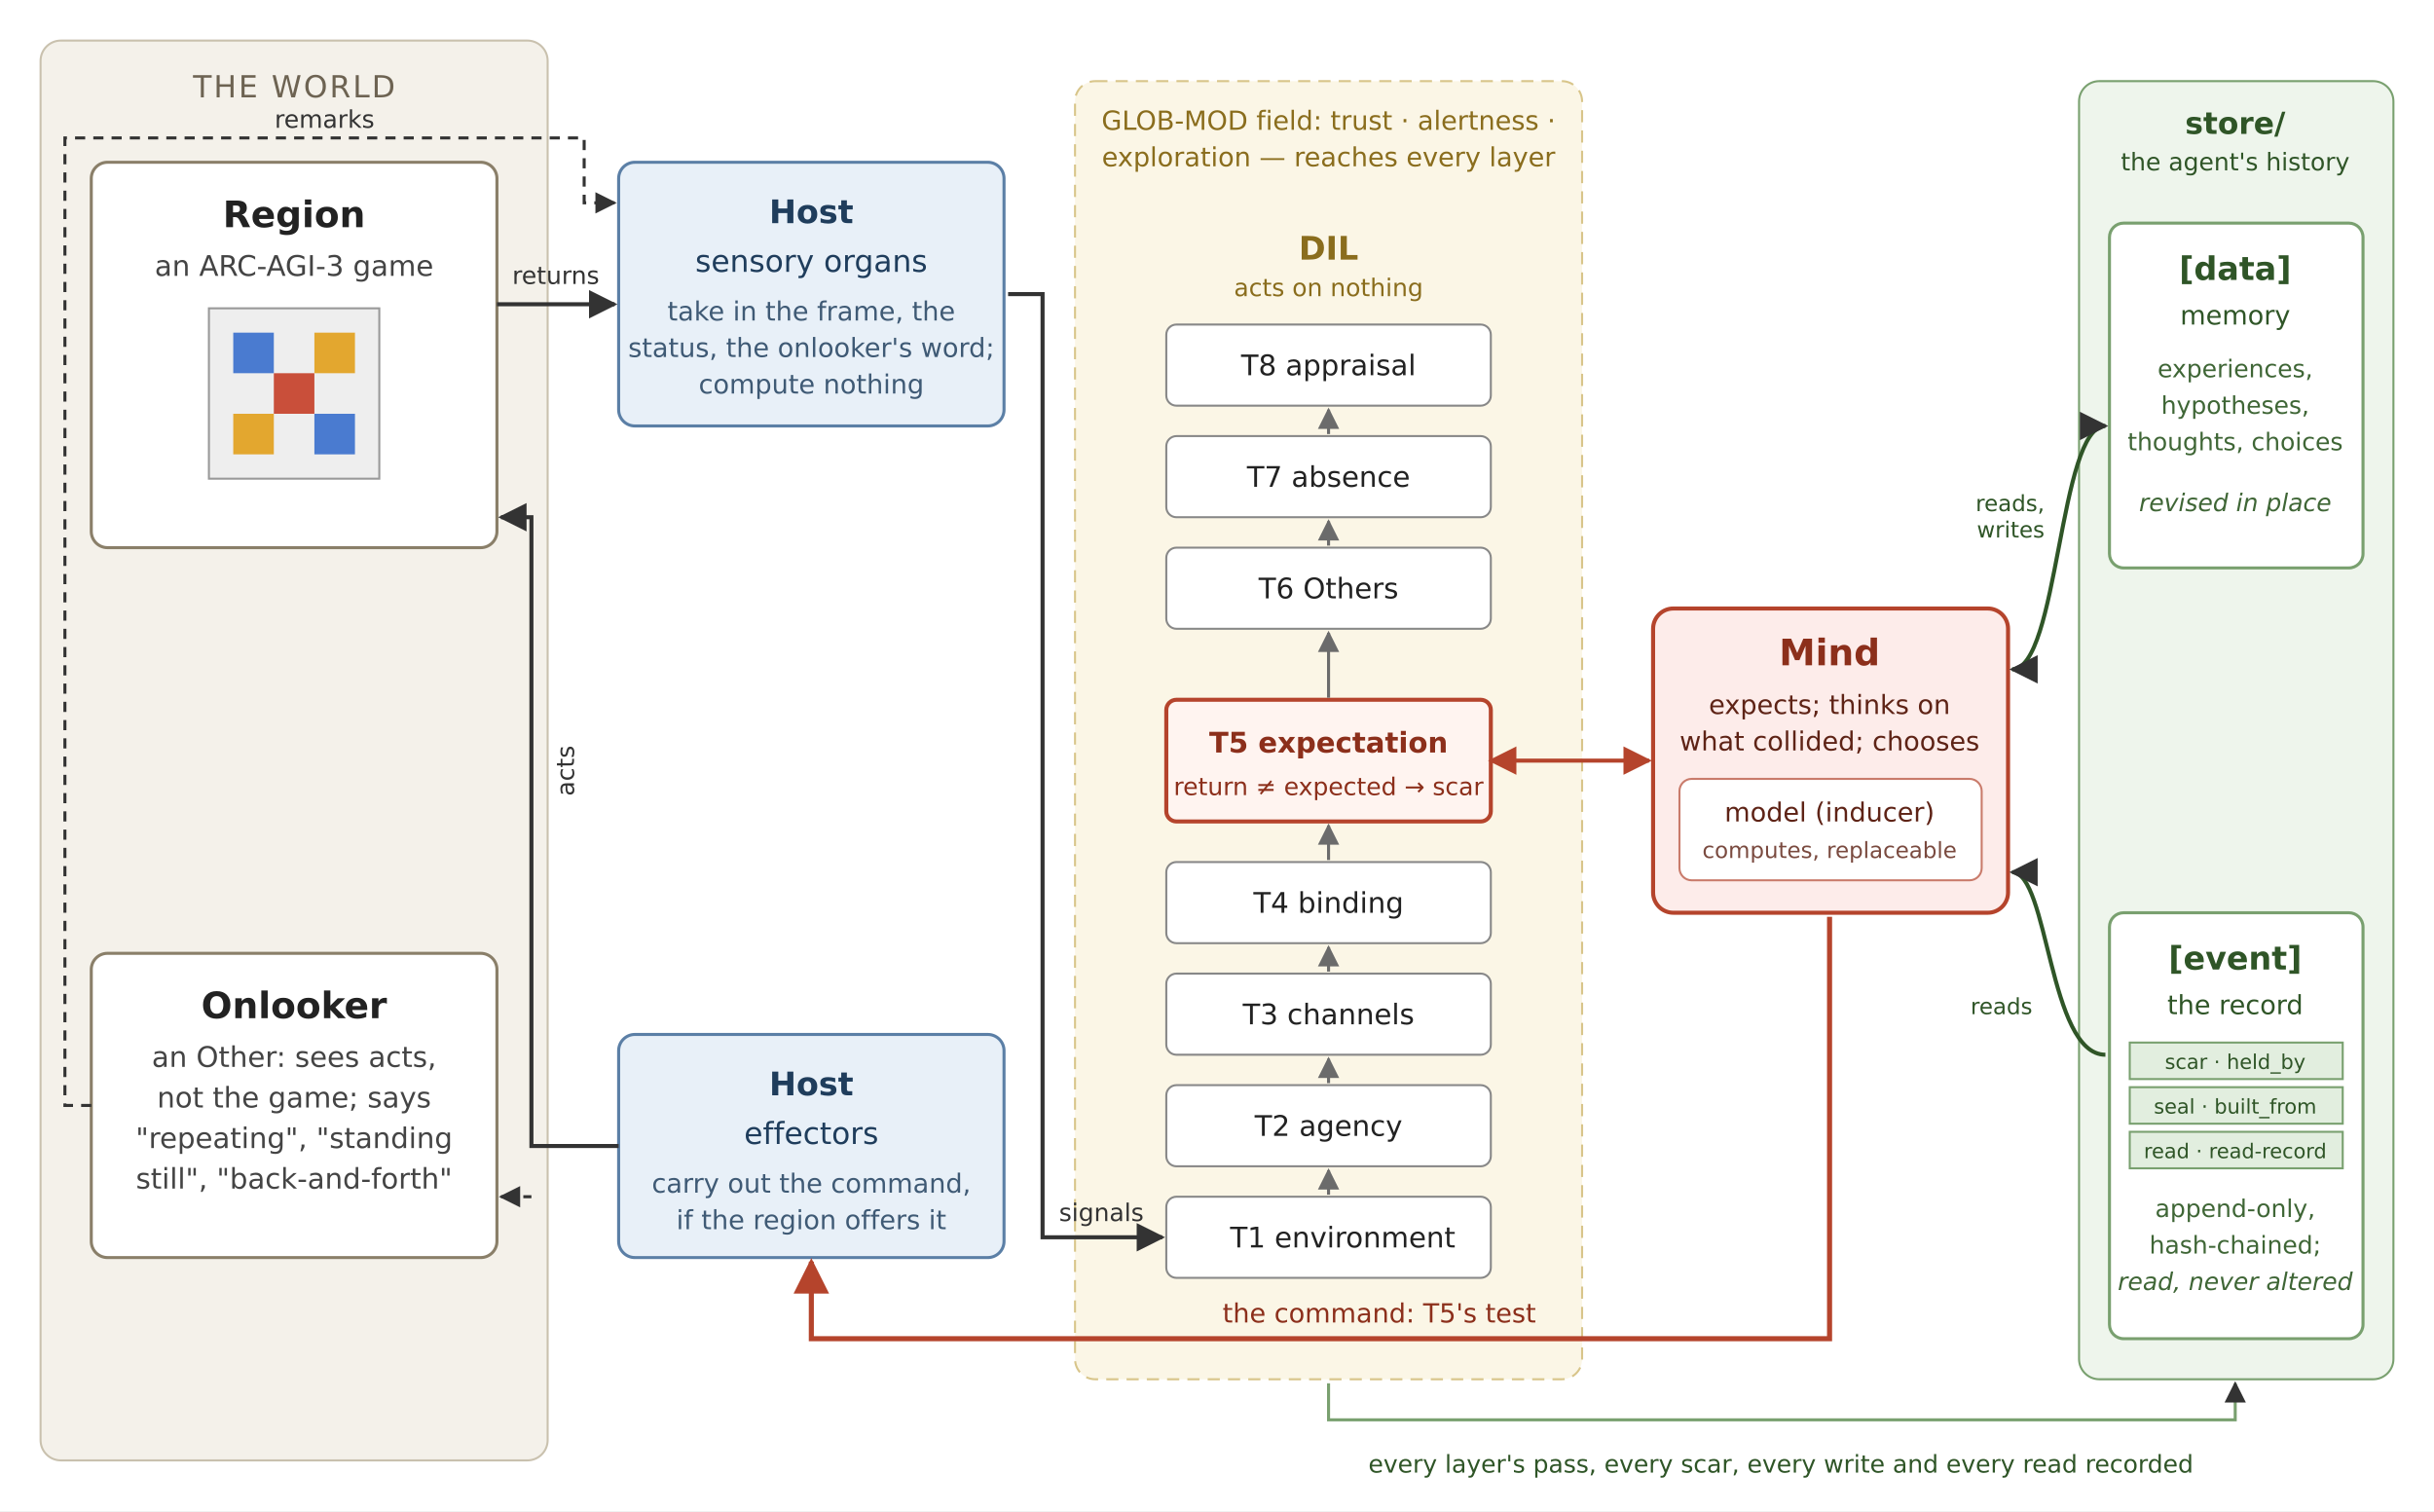
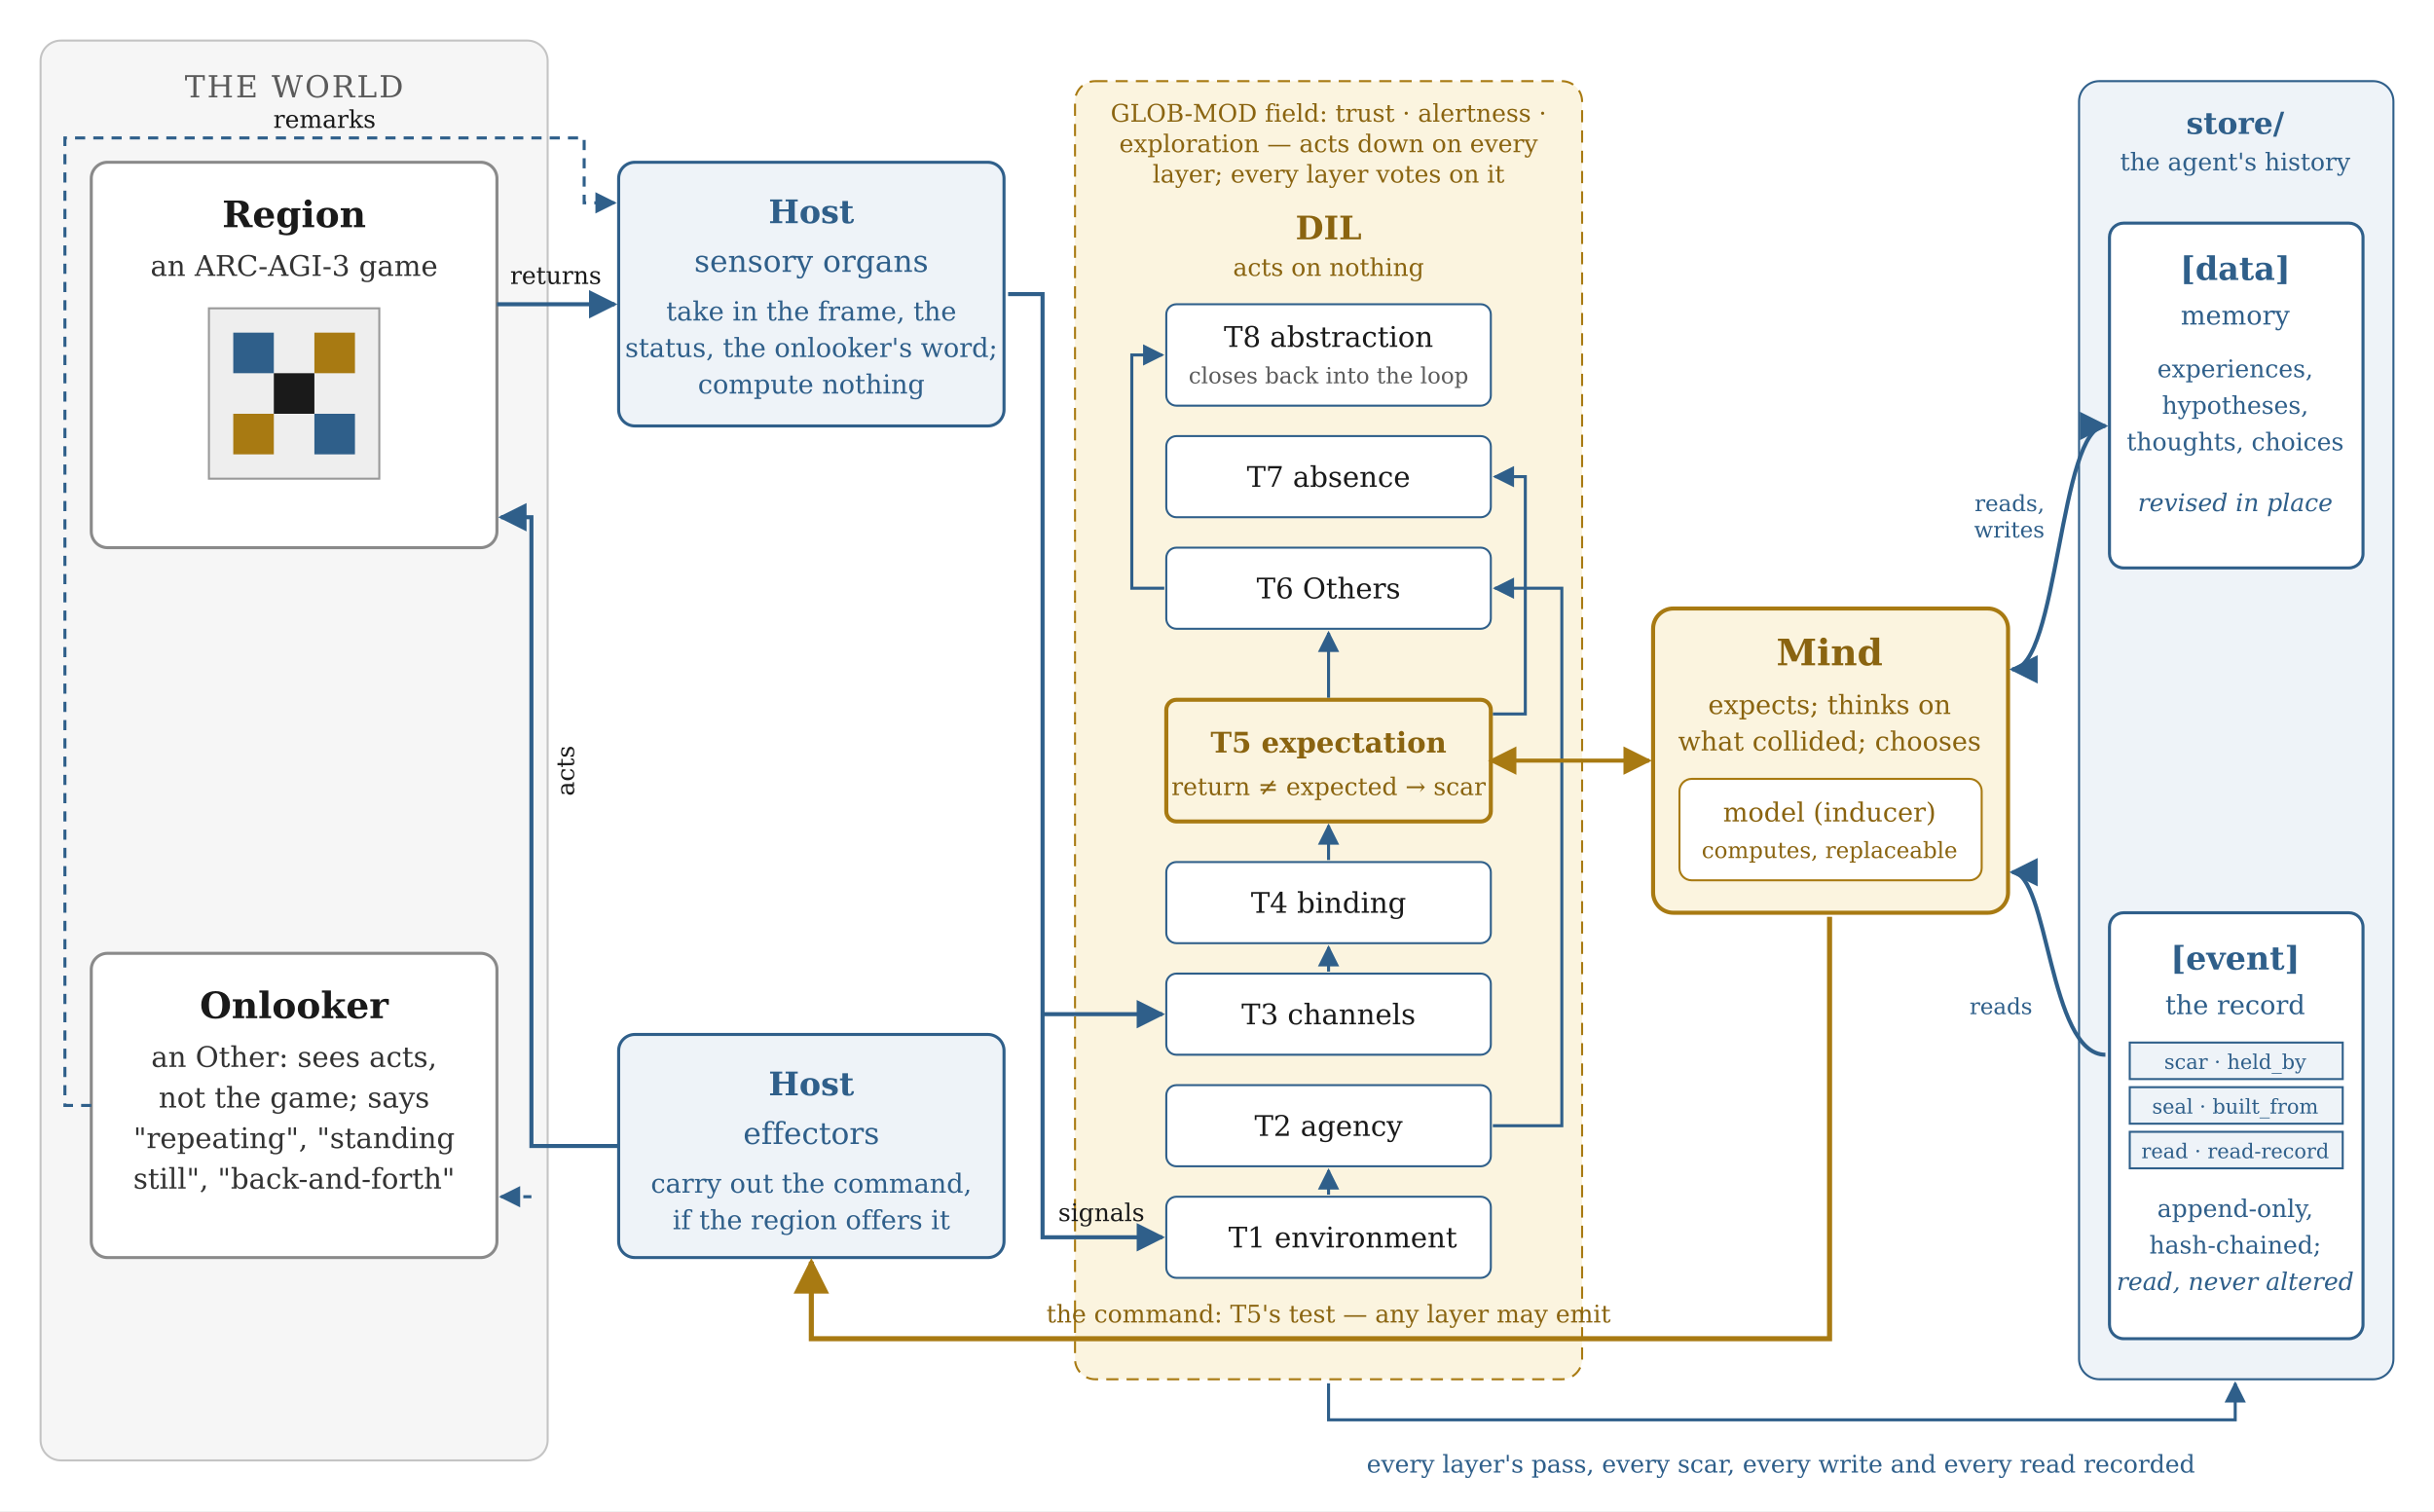
- <svg xmlns="http://www.w3.org/2000/svg" width="1200" height="745" viewBox="0 0 1200 745" font-family="DejaVu Sans, Arial, Helvetica, sans-serif">
+ <svg xmlns="http://www.w3.org/2000/svg" width="1200" height="745" viewBox="0 0 1200 745" font-family="Cambria, 'DejaVu Serif', serif">
  <defs>
    <marker id="a" viewBox="0 0 10 10" refX="9" refY="5" markerWidth="7" markerHeight="7" orient="auto-start-reverse">
-       <path d="M0,0 L10,5 L0,10 z" fill="#333" />
+       <path d="M0,0 L10,5 L0,10 z" fill="#2f5f8a" />
    </marker>
    <marker id="r" viewBox="0 0 10 10" refX="9" refY="5" markerWidth="7" markerHeight="7" orient="auto-start-reverse">
-       <path d="M0,0 L10,5 L0,10 z" fill="#b5442c" />
+       <path d="M0,0 L10,5 L0,10 z" fill="#a87a12" />
    </marker>
    <marker id="g" viewBox="0 0 10 10" refX="9" refY="5" markerWidth="7" markerHeight="7" orient="auto-start-reverse">
-       <path d="M0,0 L10,5 L0,10 z" fill="#6b6b6b" />
+       <path d="M0,0 L10,5 L0,10 z" fill="#2f5f8a" />
    </marker>
  </defs>
  <rect width="1200" height="745" fill="#ffffff" />
-   <rect x="20" y="20" width="250" height="700" rx="10" fill="#f4f1ea" stroke="#c9c1ae" />
-   <text x="145" y="48" text-anchor="middle" font-size="15" fill="#6d6352" letter-spacing="1">THE WORLD</text>
-   <rect x="45" y="80" width="200" height="190" rx="8" fill="#ffffff" stroke="#8a7f69" stroke-width="1.5" />
-   <text x="145" y="112" text-anchor="middle" font-size="18" font-weight="bold" fill="#222">Region</text>
-   <text x="145" y="136" text-anchor="middle" font-size="14" fill="#444">an ARC-AGI-3 game</text>
+   <rect x="20" y="20" width="250" height="700" rx="10" fill="#f6f6f6" stroke="#c4c4c4" />
+   <text x="145" y="48" text-anchor="middle" font-size="15" fill="#5a5a5a" letter-spacing="1">THE WORLD</text>
+   <rect x="45" y="80" width="200" height="190" rx="8" fill="#ffffff" stroke="#8a8a8a" stroke-width="1.5" />
+   <text x="145" y="112" text-anchor="middle" font-size="18" font-weight="bold" fill="#1a1a1a">Region</text>
+   <text x="145" y="136" text-anchor="middle" font-size="14" fill="#333">an ARC-AGI-3 game</text>
  <g transform="translate(103,152)">
    <rect width="84" height="84" fill="#eee" stroke="#999" />
-     <rect x="12" y="12" width="20" height="20" fill="#4a7bd0" />
-     <rect x="52" y="12" width="20" height="20" fill="#e3a72f" />
-     <rect x="12" y="52" width="20" height="20" fill="#e3a72f" />
-     <rect x="32" y="32" width="20" height="20" fill="#c94f3a" />
-     <rect x="52" y="52" width="20" height="20" fill="#4a7bd0" />
+     <rect x="12" y="12" width="20" height="20" fill="#2f5f8a" />
+     <rect x="52" y="12" width="20" height="20" fill="#a87a12" />
+     <rect x="12" y="52" width="20" height="20" fill="#a87a12" />
+     <rect x="32" y="32" width="20" height="20" fill="#1a1a1a" />
+     <rect x="52" y="52" width="20" height="20" fill="#2f5f8a" />
  </g>
-   <rect x="45" y="470" width="200" height="150" rx="8" fill="#ffffff" stroke="#8a7f69" stroke-width="1.5" />
-   <text x="145" y="502" text-anchor="middle" font-size="18" font-weight="bold" fill="#222">Onlooker</text>
-   <text x="145" y="526" text-anchor="middle" font-size="14" fill="#444">an Other: sees acts,</text>
-   <text x="145" y="546" text-anchor="middle" font-size="14" fill="#444">not the game; says</text>
-   <text x="145" y="566" text-anchor="middle" font-size="14" fill="#444">"repeating", "standing</text>
-   <text x="145" y="586" text-anchor="middle" font-size="14" fill="#444">still", "back-and-forth"</text>
-   <rect x="305" y="80" width="190" height="130" rx="8" fill="#e8f0f8" stroke="#5b7fa6" stroke-width="1.5" />
-   <text x="400" y="110" text-anchor="middle" font-size="16" font-weight="bold" fill="#1f3d5c">Host</text>
-   <text x="400" y="134" text-anchor="middle" font-size="15" fill="#1f3d5c">sensory organs</text>
-   <text x="400" y="158" text-anchor="middle" font-size="13" fill="#3f5a75">take in the frame, the</text>
-   <text x="400" y="176" text-anchor="middle" font-size="13" fill="#3f5a75">status, the onlooker's word;</text>
-   <text x="400" y="194" text-anchor="middle" font-size="13" fill="#3f5a75">compute nothing</text>
-   <rect x="305" y="510" width="190" height="110" rx="8" fill="#e8f0f8" stroke="#5b7fa6" stroke-width="1.5" />
-   <text x="400" y="540" text-anchor="middle" font-size="16" font-weight="bold" fill="#1f3d5c">Host</text>
-   <text x="400" y="564" text-anchor="middle" font-size="15" fill="#1f3d5c">effectors</text>
-   <text x="400" y="588" text-anchor="middle" font-size="13" fill="#3f5a75">carry out the command,</text>
-   <text x="400" y="606" text-anchor="middle" font-size="13" fill="#3f5a75">if the region offers it</text>
-   <rect x="530" y="40" width="250" height="640" rx="10" fill="#fbf6e6" stroke="#d8c58a" stroke-dasharray="6 4" />
-   <text x="655" y="64" text-anchor="middle" font-size="13" fill="#8a6d1d">GLOB-MOD field: trust · alertness ·</text>
-   <text x="655" y="82" text-anchor="middle" font-size="13" fill="#8a6d1d">exploration — reaches every layer</text>
-   <g font-size="14" fill="#222">
-     <rect x="575" y="590" width="160" height="40" rx="5" fill="#fff" stroke="#888" />
+   <rect x="45" y="470" width="200" height="150" rx="8" fill="#ffffff" stroke="#8a8a8a" stroke-width="1.5" />
+   <text x="145" y="502" text-anchor="middle" font-size="18" font-weight="bold" fill="#1a1a1a">Onlooker</text>
+   <text x="145" y="526" text-anchor="middle" font-size="14" fill="#333">an Other: sees acts,</text>
+   <text x="145" y="546" text-anchor="middle" font-size="14" fill="#333">not the game; says</text>
+   <text x="145" y="566" text-anchor="middle" font-size="14" fill="#333">"repeating", "standing</text>
+   <text x="145" y="586" text-anchor="middle" font-size="14" fill="#333">still", "back-and-forth"</text>
+   <rect x="305" y="80" width="190" height="130" rx="8" fill="#eef3f8" stroke="#2f5f8a" stroke-width="1.5" />
+   <text x="400" y="110" text-anchor="middle" font-size="16" font-weight="bold" fill="#2f5f8a">Host</text>
+   <text x="400" y="134" text-anchor="middle" font-size="15" fill="#2f5f8a">sensory organs</text>
+   <text x="400" y="158" text-anchor="middle" font-size="13" fill="#2f5f8a">take in the frame, the</text>
+   <text x="400" y="176" text-anchor="middle" font-size="13" fill="#2f5f8a">status, the onlooker's word;</text>
+   <text x="400" y="194" text-anchor="middle" font-size="13" fill="#2f5f8a">compute nothing</text>
+   <rect x="305" y="510" width="190" height="110" rx="8" fill="#eef3f8" stroke="#2f5f8a" stroke-width="1.5" />
+   <text x="400" y="540" text-anchor="middle" font-size="16" font-weight="bold" fill="#2f5f8a">Host</text>
+   <text x="400" y="564" text-anchor="middle" font-size="15" fill="#2f5f8a">effectors</text>
+   <text x="400" y="588" text-anchor="middle" font-size="13" fill="#2f5f8a">carry out the command,</text>
+   <text x="400" y="606" text-anchor="middle" font-size="13" fill="#2f5f8a">if the region offers it</text>
+   <rect x="530" y="40" width="250" height="640" rx="10" fill="#fbf4df" stroke="#a87a12" stroke-dasharray="6 4" />
+   <text x="655" y="60" text-anchor="middle" font-size="12" fill="#8a6410">GLOB-MOD field: trust · alertness ·</text>
+   <text x="655" y="75" text-anchor="middle" font-size="12" fill="#8a6410">exploration — acts down on every</text>
+   <text x="655" y="90" text-anchor="middle" font-size="12" fill="#8a6410">layer; every layer votes on it</text>
+   <g font-size="14" fill="#1a1a1a">
+     <rect x="575" y="590" width="160" height="40" rx="5" fill="#fff" stroke="#2f5f8a" />
    <text x="662" y="615" text-anchor="middle">T1  environment</text>
-     <rect x="575" y="535" width="160" height="40" rx="5" fill="#fff" stroke="#888" />
+     <rect x="575" y="535" width="160" height="40" rx="5" fill="#fff" stroke="#2f5f8a" />
    <text x="655" y="560" text-anchor="middle">T2  agency</text>
-     <rect x="575" y="480" width="160" height="40" rx="5" fill="#fff" stroke="#888" />
+     <rect x="575" y="480" width="160" height="40" rx="5" fill="#fff" stroke="#2f5f8a" />
    <text x="655" y="505" text-anchor="middle">T3  channels</text>
-     <rect x="575" y="425" width="160" height="40" rx="5" fill="#fff" stroke="#888" />
+     <rect x="575" y="425" width="160" height="40" rx="5" fill="#fff" stroke="#2f5f8a" />
    <text x="655" y="450" text-anchor="middle">T4  binding</text>
-     <rect x="575" y="345" width="160" height="60" rx="5" fill="#fff4f0" stroke="#b5442c" stroke-width="2" />
-     <text x="655" y="371" text-anchor="middle" font-weight="bold" fill="#8c2f1b">T5  expectation</text>
-     <text x="655" y="392" text-anchor="middle" font-size="12" fill="#8c2f1b">return ≠ expected → scar</text>
-     <rect x="575" y="270" width="160" height="40" rx="5" fill="#fff" stroke="#888" />
+     <rect x="575" y="345" width="160" height="60" rx="5" fill="#fbf4df" stroke="#a87a12" stroke-width="2" />
+     <text x="655" y="371" text-anchor="middle" font-weight="bold" fill="#8a6410">T5  expectation</text>
+     <text x="655" y="392" text-anchor="middle" font-size="12" fill="#8a6410">return ≠ expected → scar</text>
+     <rect x="575" y="270" width="160" height="40" rx="5" fill="#fff" stroke="#2f5f8a" />
    <text x="655" y="295" text-anchor="middle">T6  Others</text>
-     <rect x="575" y="215" width="160" height="40" rx="5" fill="#fff" stroke="#888" />
+     <rect x="575" y="215" width="160" height="40" rx="5" fill="#fff" stroke="#2f5f8a" />
    <text x="655" y="240" text-anchor="middle">T7  absence</text>
-     <rect x="575" y="160" width="160" height="40" rx="5" fill="#fff" stroke="#888" />
-     <text x="655" y="185" text-anchor="middle">T8  appraisal</text>
+     <rect x="575" y="150" width="160" height="50" rx="5" fill="#fff" stroke="#2f5f8a" />
+     <text x="655" y="171" text-anchor="middle">T8  abstraction</text>
+     <text x="655" y="189" text-anchor="middle" font-size="11" fill="#5a5a5a">closes back into the loop</text>
  </g>
-   <g stroke="#6b6b6b" stroke-width="1.5" marker-end="url(#g)">
+   <g stroke="#2f5f8a" stroke-width="1.5" fill="none" marker-end="url(#g)">
    <line x1="655" y1="589" x2="655" y2="577" />
-     <line x1="655" y1="534" x2="655" y2="522" />
    <line x1="655" y1="479" x2="655" y2="467" />
    <line x1="655" y1="424" x2="655" y2="407" />
    <line x1="655" y1="344" x2="655" y2="312" />
-     <line x1="655" y1="269" x2="655" y2="257" />
-     <line x1="655" y1="214" x2="655" y2="202" />
+     <path d="M736,555 L770,555 L770,290 L737,290" />
+     <path d="M736,352 L752,352 L752,235 L737,235" />
+     <path d="M574,290 L558,290 L558,175 L573,175" />
  </g>
-   <text x="655" y="128" text-anchor="middle" font-size="16" font-weight="bold" fill="#8a6d1d">DIL</text>
-   <text x="655" y="146" text-anchor="middle" font-size="12" fill="#8a6d1d">acts on nothing</text>
-   <rect x="815" y="300" width="175" height="150" rx="10" fill="#fdecea" stroke="#b5442c" stroke-width="2" />
-   <text x="902" y="328" text-anchor="middle" font-size="18" font-weight="bold" fill="#8c2f1b">Mind</text>
-   <text x="902" y="352" text-anchor="middle" font-size="13" fill="#5e2316">expects; thinks on</text>
-   <text x="902" y="370" text-anchor="middle" font-size="13" fill="#5e2316">what collided; chooses</text>
-   <rect x="828" y="384" width="149" height="50" rx="6" fill="#ffffff" stroke="#c97b6b" />
-   <text x="902" y="405" text-anchor="middle" font-size="13" fill="#5e2316">model (inducer)</text>
-   <text x="902" y="423" text-anchor="middle" font-size="11" fill="#7a4a3f">computes, replaceable</text>
-   <line x1="735" y1="375" x2="813" y2="375" stroke="#b5442c" stroke-width="2" marker-start="url(#r)" marker-end="url(#r)" />
-   <rect x="1025" y="40" width="155" height="640" rx="10" fill="#eef5ec" stroke="#79a06f" />
-   <text x="1102" y="66" text-anchor="middle" font-size="15" font-weight="bold" fill="#2f5527">store/</text>
-   <text x="1102" y="84" text-anchor="middle" font-size="12" fill="#2f5527">the agent's history</text>
-   <rect x="1040" y="110" width="125" height="170" rx="7" fill="#fff" stroke="#79a06f" stroke-width="1.5" />
-   <text x="1102" y="138" text-anchor="middle" font-size="16" font-weight="bold" fill="#2f5527">[data]</text>
-   <text x="1102" y="160" text-anchor="middle" font-size="13" fill="#2f5527">memory</text>
-   <text x="1102" y="186" text-anchor="middle" font-size="12" fill="#3f6636">experiences,</text>
-   <text x="1102" y="204" text-anchor="middle" font-size="12" fill="#3f6636">hypotheses,</text>
-   <text x="1102" y="222" text-anchor="middle" font-size="12" fill="#3f6636">thoughts, choices</text>
-   <text x="1102" y="252" text-anchor="middle" font-size="12" font-style="italic" fill="#3f6636">revised in place</text>
-   <rect x="1040" y="450" width="125" height="210" rx="7" fill="#fff" stroke="#79a06f" stroke-width="1.5" />
-   <text x="1102" y="478" text-anchor="middle" font-size="16" font-weight="bold" fill="#2f5527">[event]</text>
-   <text x="1102" y="500" text-anchor="middle" font-size="13" fill="#2f5527">the record</text>
-   <g fill="#e2eedf" stroke="#79a06f">
+   <text x="655" y="118" text-anchor="middle" font-size="16" font-weight="bold" fill="#8a6410">DIL</text>
+   <text x="655" y="136" text-anchor="middle" font-size="12" fill="#8a6410">acts on nothing</text>
+   <rect x="815" y="300" width="175" height="150" rx="10" fill="#fbf4df" stroke="#a87a12" stroke-width="2" />
+   <text x="902" y="328" text-anchor="middle" font-size="18" font-weight="bold" fill="#8a6410">Mind</text>
+   <text x="902" y="352" text-anchor="middle" font-size="13" fill="#8a6410">expects; thinks on</text>
+   <text x="902" y="370" text-anchor="middle" font-size="13" fill="#8a6410">what collided; chooses</text>
+   <rect x="828" y="384" width="149" height="50" rx="6" fill="#ffffff" stroke="#a87a12" />
+   <text x="902" y="405" text-anchor="middle" font-size="13" fill="#8a6410">model (inducer)</text>
+   <text x="902" y="423" text-anchor="middle" font-size="11" fill="#8a6410">computes, replaceable</text>
+   <line x1="735" y1="375" x2="813" y2="375" stroke="#a87a12" stroke-width="2" marker-start="url(#r)" marker-end="url(#r)" />
+   <rect x="1025" y="40" width="155" height="640" rx="10" fill="#eef3f8" stroke="#2f5f8a" />
+   <text x="1102" y="66" text-anchor="middle" font-size="15" font-weight="bold" fill="#2f5f8a">store/</text>
+   <text x="1102" y="84" text-anchor="middle" font-size="12" fill="#2f5f8a">the agent's history</text>
+   <rect x="1040" y="110" width="125" height="170" rx="7" fill="#fff" stroke="#2f5f8a" stroke-width="1.5" />
+   <text x="1102" y="138" text-anchor="middle" font-size="16" font-weight="bold" fill="#2f5f8a">[data]</text>
+   <text x="1102" y="160" text-anchor="middle" font-size="13" fill="#2f5f8a">memory</text>
+   <text x="1102" y="186" text-anchor="middle" font-size="12" fill="#2f5f8a">experiences,</text>
+   <text x="1102" y="204" text-anchor="middle" font-size="12" fill="#2f5f8a">hypotheses,</text>
+   <text x="1102" y="222" text-anchor="middle" font-size="12" fill="#2f5f8a">thoughts, choices</text>
+   <text x="1102" y="252" text-anchor="middle" font-size="12" font-style="italic" fill="#2f5f8a">revised in place</text>
+   <rect x="1040" y="450" width="125" height="210" rx="7" fill="#fff" stroke="#2f5f8a" stroke-width="1.5" />
+   <text x="1102" y="478" text-anchor="middle" font-size="16" font-weight="bold" fill="#2f5f8a">[event]</text>
+   <text x="1102" y="500" text-anchor="middle" font-size="13" fill="#2f5f8a">the record</text>
+   <g fill="#eef3f8" stroke="#2f5f8a">
    <rect x="1050" y="514" width="105" height="18" />
    <rect x="1050" y="536" width="105" height="18" />
    <rect x="1050" y="558" width="105" height="18" />
  </g>
-   <text x="1102" y="527" text-anchor="middle" font-size="10" fill="#2f5527">scar · held_by</text>
-   <text x="1102" y="549" text-anchor="middle" font-size="10" fill="#2f5527">seal · built_from</text>
-   <text x="1102" y="571" text-anchor="middle" font-size="10" fill="#2f5527">read · read-record</text>
-   <text x="1102" y="600" text-anchor="middle" font-size="12" fill="#3f6636">append-only,</text>
-   <text x="1102" y="618" text-anchor="middle" font-size="12" fill="#3f6636">hash-chained;</text>
-   <text x="1102" y="636" text-anchor="middle" font-size="12" font-style="italic" fill="#3f6636">read, never altered</text>
-   <path d="M245,150 L303,150" stroke="#333" stroke-width="2" fill="none" marker-end="url(#a)" />
-   <text x="274" y="140" text-anchor="middle" font-size="12" fill="#333">returns</text>
-   <path d="M45,545 L32,545 L32,68 L288,68 L288,100 L303,100" stroke="#333" stroke-width="1.5" stroke-dasharray="5 4" fill="none" marker-end="url(#a)" />
-   <text x="160" y="63" text-anchor="middle" font-size="12" fill="#333">remarks</text>
-   <path d="M497,145 L514,145 L514,610 L573,610" stroke="#333" stroke-width="2" fill="none" marker-end="url(#a)" />
-   <text x="543" y="602" text-anchor="middle" font-size="12" fill="#333">signals</text>
-   <path d="M902,452 L902,660 L400,660 L400,622" stroke="#b5442c" stroke-width="2.5" fill="none" marker-end="url(#r)" />
-   <text x="680" y="652" text-anchor="middle" font-size="13" fill="#8c2f1b">the command: T5's test</text>
-   <path d="M305,565 L262,565 L262,255 L247,255" stroke="#333" stroke-width="2" fill="none" marker-end="url(#a)" />
-   <text x="283" y="380" font-size="12" fill="#333" text-anchor="middle" transform="rotate(-90 283 380)">acts</text>
-   <path d="M262,590 L247,590" stroke="#333" stroke-width="1.5" stroke-dasharray="4 3" fill="none" marker-end="url(#a)" />
-   <path d="M992,330 C1015,330 1015,210 1038,210" stroke="#2f5527" stroke-width="2" fill="none" marker-start="url(#a)" marker-end="url(#a)" />
-   <text x="1008" y="252" font-size="11" fill="#2f5527" text-anchor="end">reads,</text>
-   <text x="1008" y="265" font-size="11" fill="#2f5527" text-anchor="end">writes</text>
-   <path d="M1038,520 C1010,520 1010,430 992,430" stroke="#2f5527" stroke-width="2" fill="none" marker-end="url(#a)" />
-   <text x="1002" y="500" font-size="11" fill="#2f5527" text-anchor="end">reads</text>
-   <path d="M655,682 L655,700 L1102,700 L1102,682" stroke="#79a06f" stroke-width="1.5" fill="none" marker-end="url(#a)" />
-   <text x="878" y="726" text-anchor="middle" font-size="12" fill="#2f5527">every layer's pass, every scar, every write and every read recorded</text>
+   <text x="1102" y="527" text-anchor="middle" font-size="10" fill="#2f5f8a">scar · held_by</text>
+   <text x="1102" y="549" text-anchor="middle" font-size="10" fill="#2f5f8a">seal · built_from</text>
+   <text x="1102" y="571" text-anchor="middle" font-size="10" fill="#2f5f8a">read · read-record</text>
+   <text x="1102" y="600" text-anchor="middle" font-size="12" fill="#2f5f8a">append-only,</text>
+   <text x="1102" y="618" text-anchor="middle" font-size="12" fill="#2f5f8a">hash-chained;</text>
+   <text x="1102" y="636" text-anchor="middle" font-size="12" font-style="italic" fill="#2f5f8a">read, never altered</text>
+   <path d="M245,150 L303,150" stroke="#2f5f8a" stroke-width="2" fill="none" marker-end="url(#a)" />
+   <text x="274" y="140" text-anchor="middle" font-size="12" fill="#1a1a1a">returns</text>
+   <path d="M45,545 L32,545 L32,68 L288,68 L288,100 L303,100" stroke="#2f5f8a" stroke-width="1.5" stroke-dasharray="5 4" fill="none" marker-end="url(#a)" />
+   <text x="160" y="63" text-anchor="middle" font-size="12" fill="#1a1a1a">remarks</text>
+   <path d="M497,145 L514,145 L514,610 L573,610" stroke="#2f5f8a" stroke-width="2" fill="none" marker-end="url(#a)" />
+   <path d="M514,500 L573,500" stroke="#2f5f8a" stroke-width="2" fill="none" marker-end="url(#a)" />
+   <text x="543" y="602" text-anchor="middle" font-size="12" fill="#1a1a1a">signals</text>
+   <path d="M902,452 L902,660 L400,660 L400,622" stroke="#a87a12" stroke-width="2.5" fill="none" marker-end="url(#r)" />
+   <text x="655" y="652" text-anchor="middle" font-size="12" fill="#8a6410">the command: T5's test — any layer may emit</text>
+   <path d="M305,565 L262,565 L262,255 L247,255" stroke="#2f5f8a" stroke-width="2" fill="none" marker-end="url(#a)" />
+   <text x="283" y="380" font-size="12" fill="#1a1a1a" text-anchor="middle" transform="rotate(-90 283 380)">acts</text>
+   <path d="M262,590 L247,590" stroke="#2f5f8a" stroke-width="1.5" stroke-dasharray="4 3" fill="none" marker-end="url(#a)" />
+   <path d="M992,330 C1015,330 1015,210 1038,210" stroke="#2f5f8a" stroke-width="2" fill="none" marker-start="url(#a)" marker-end="url(#a)" />
+   <text x="1008" y="252" font-size="11" fill="#2f5f8a" text-anchor="end">reads,</text>
+   <text x="1008" y="265" font-size="11" fill="#2f5f8a" text-anchor="end">writes</text>
+   <path d="M1038,520 C1010,520 1010,430 992,430" stroke="#2f5f8a" stroke-width="2" fill="none" marker-end="url(#a)" />
+   <text x="1002" y="500" font-size="11" fill="#2f5f8a" text-anchor="end">reads</text>
+   <path d="M655,682 L655,700 L1102,700 L1102,682" stroke="#2f5f8a" stroke-width="1.5" fill="none" marker-end="url(#a)" />
+   <text x="878" y="726" text-anchor="middle" font-size="12" fill="#2f5f8a">every layer's pass, every scar, every write and every read recorded</text>
</svg>
